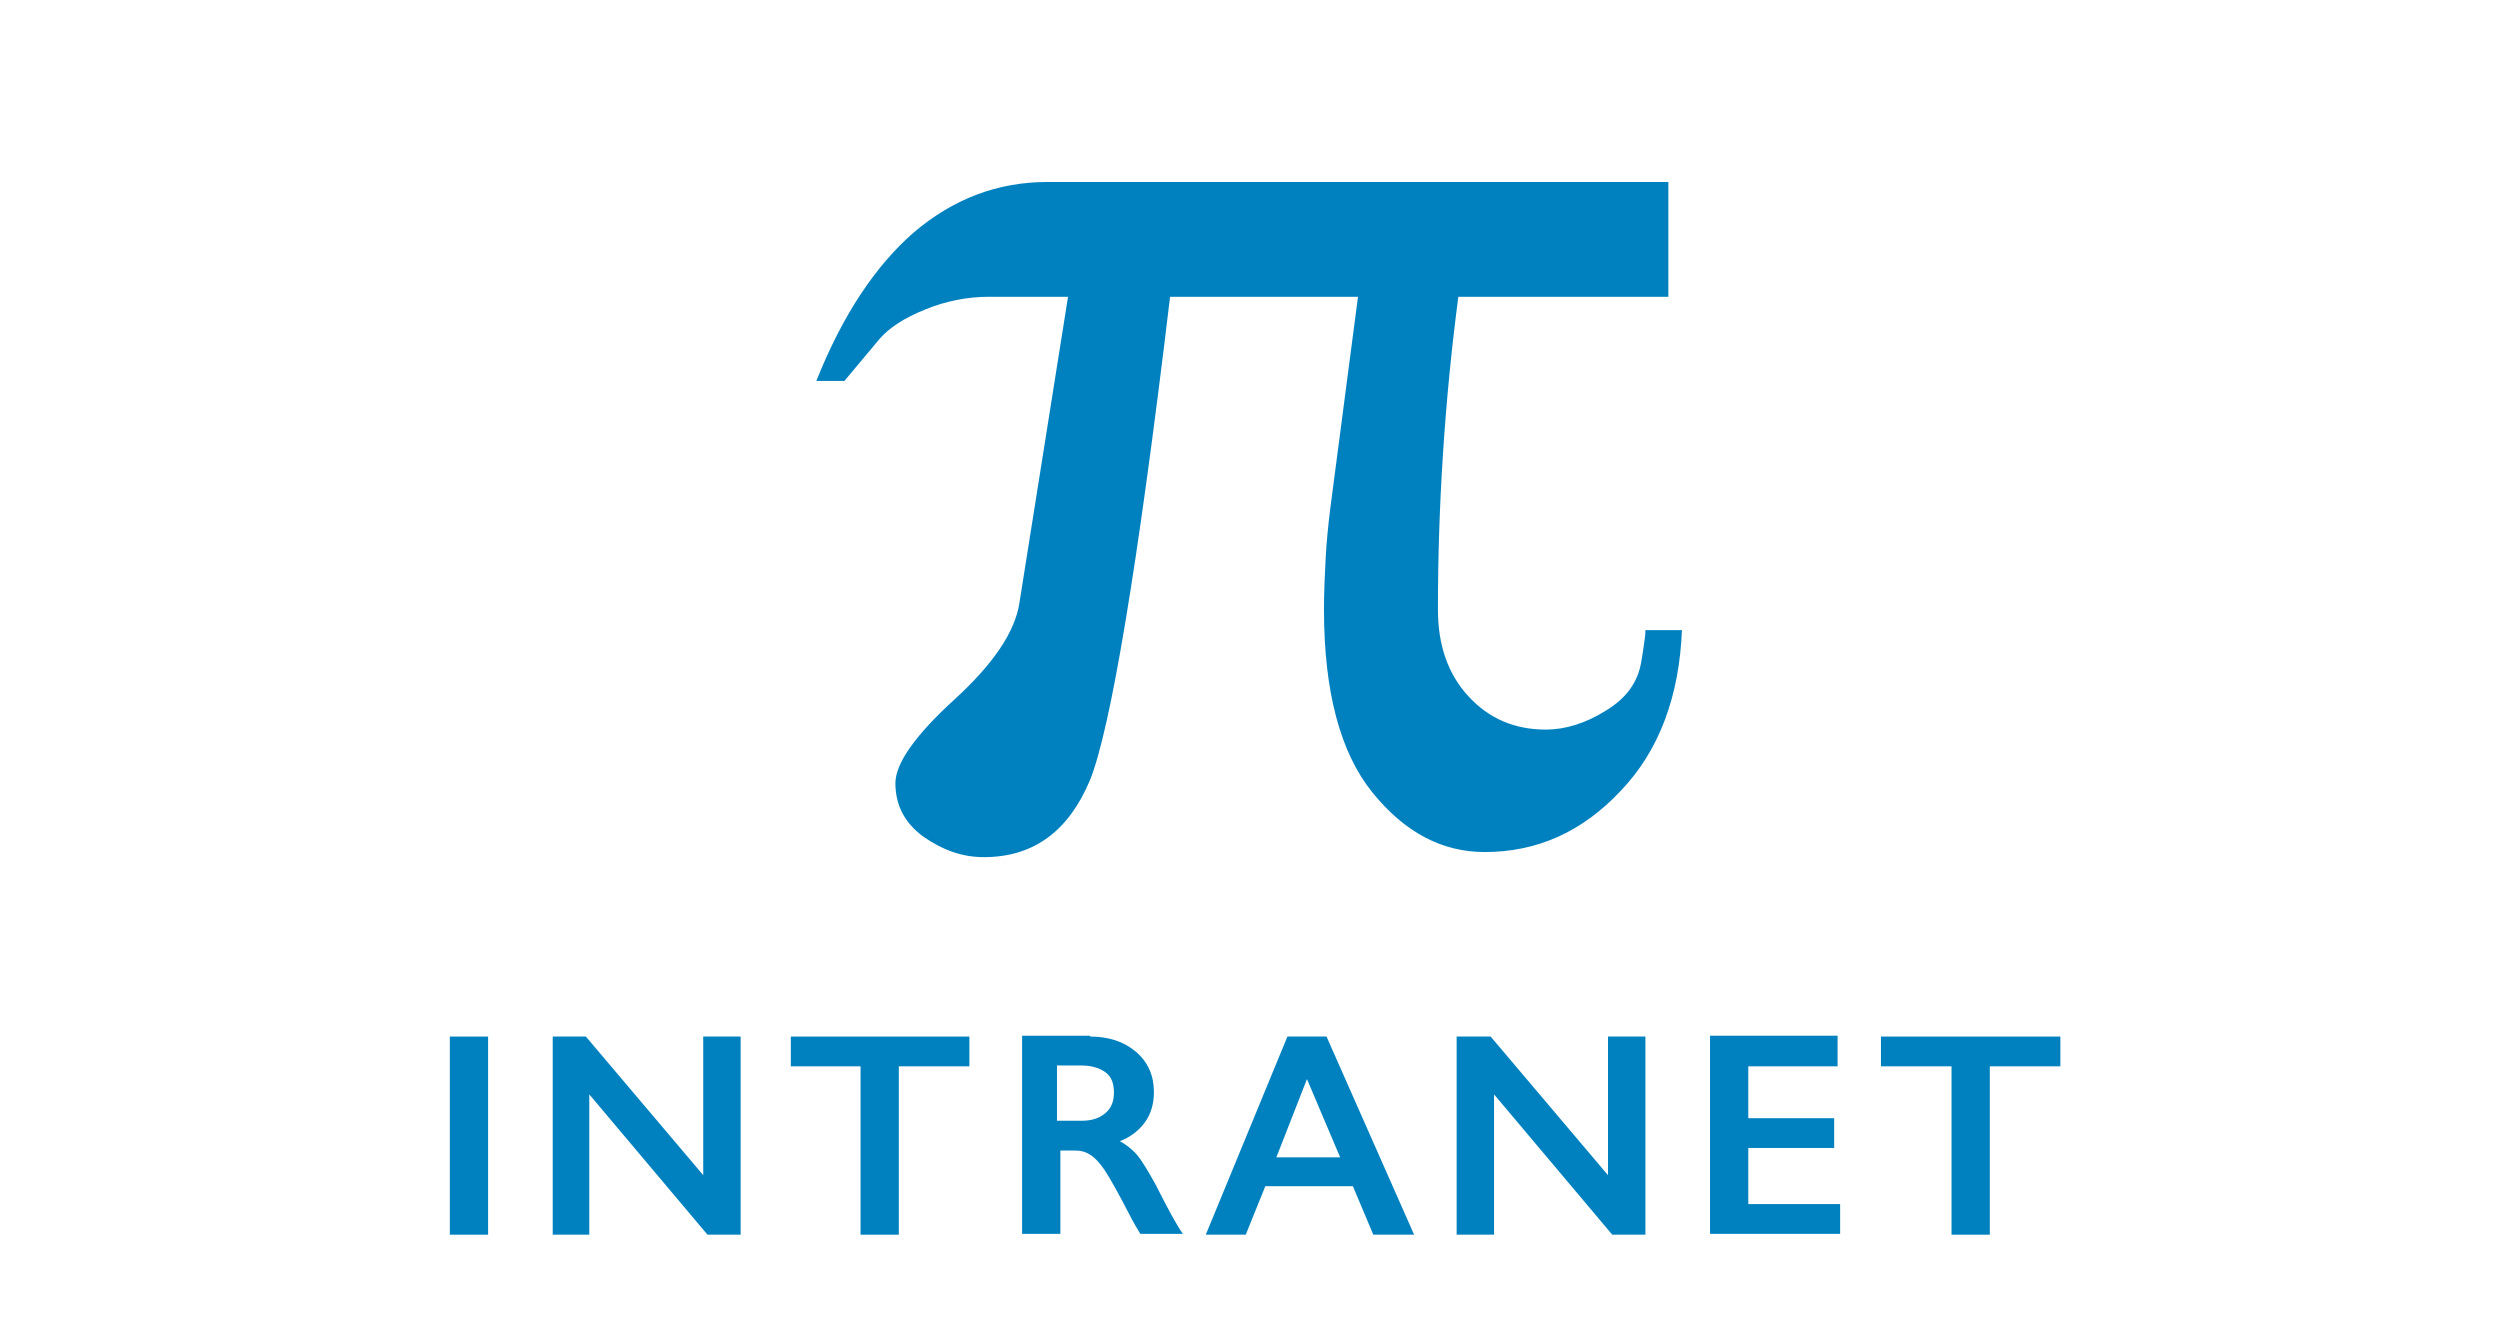
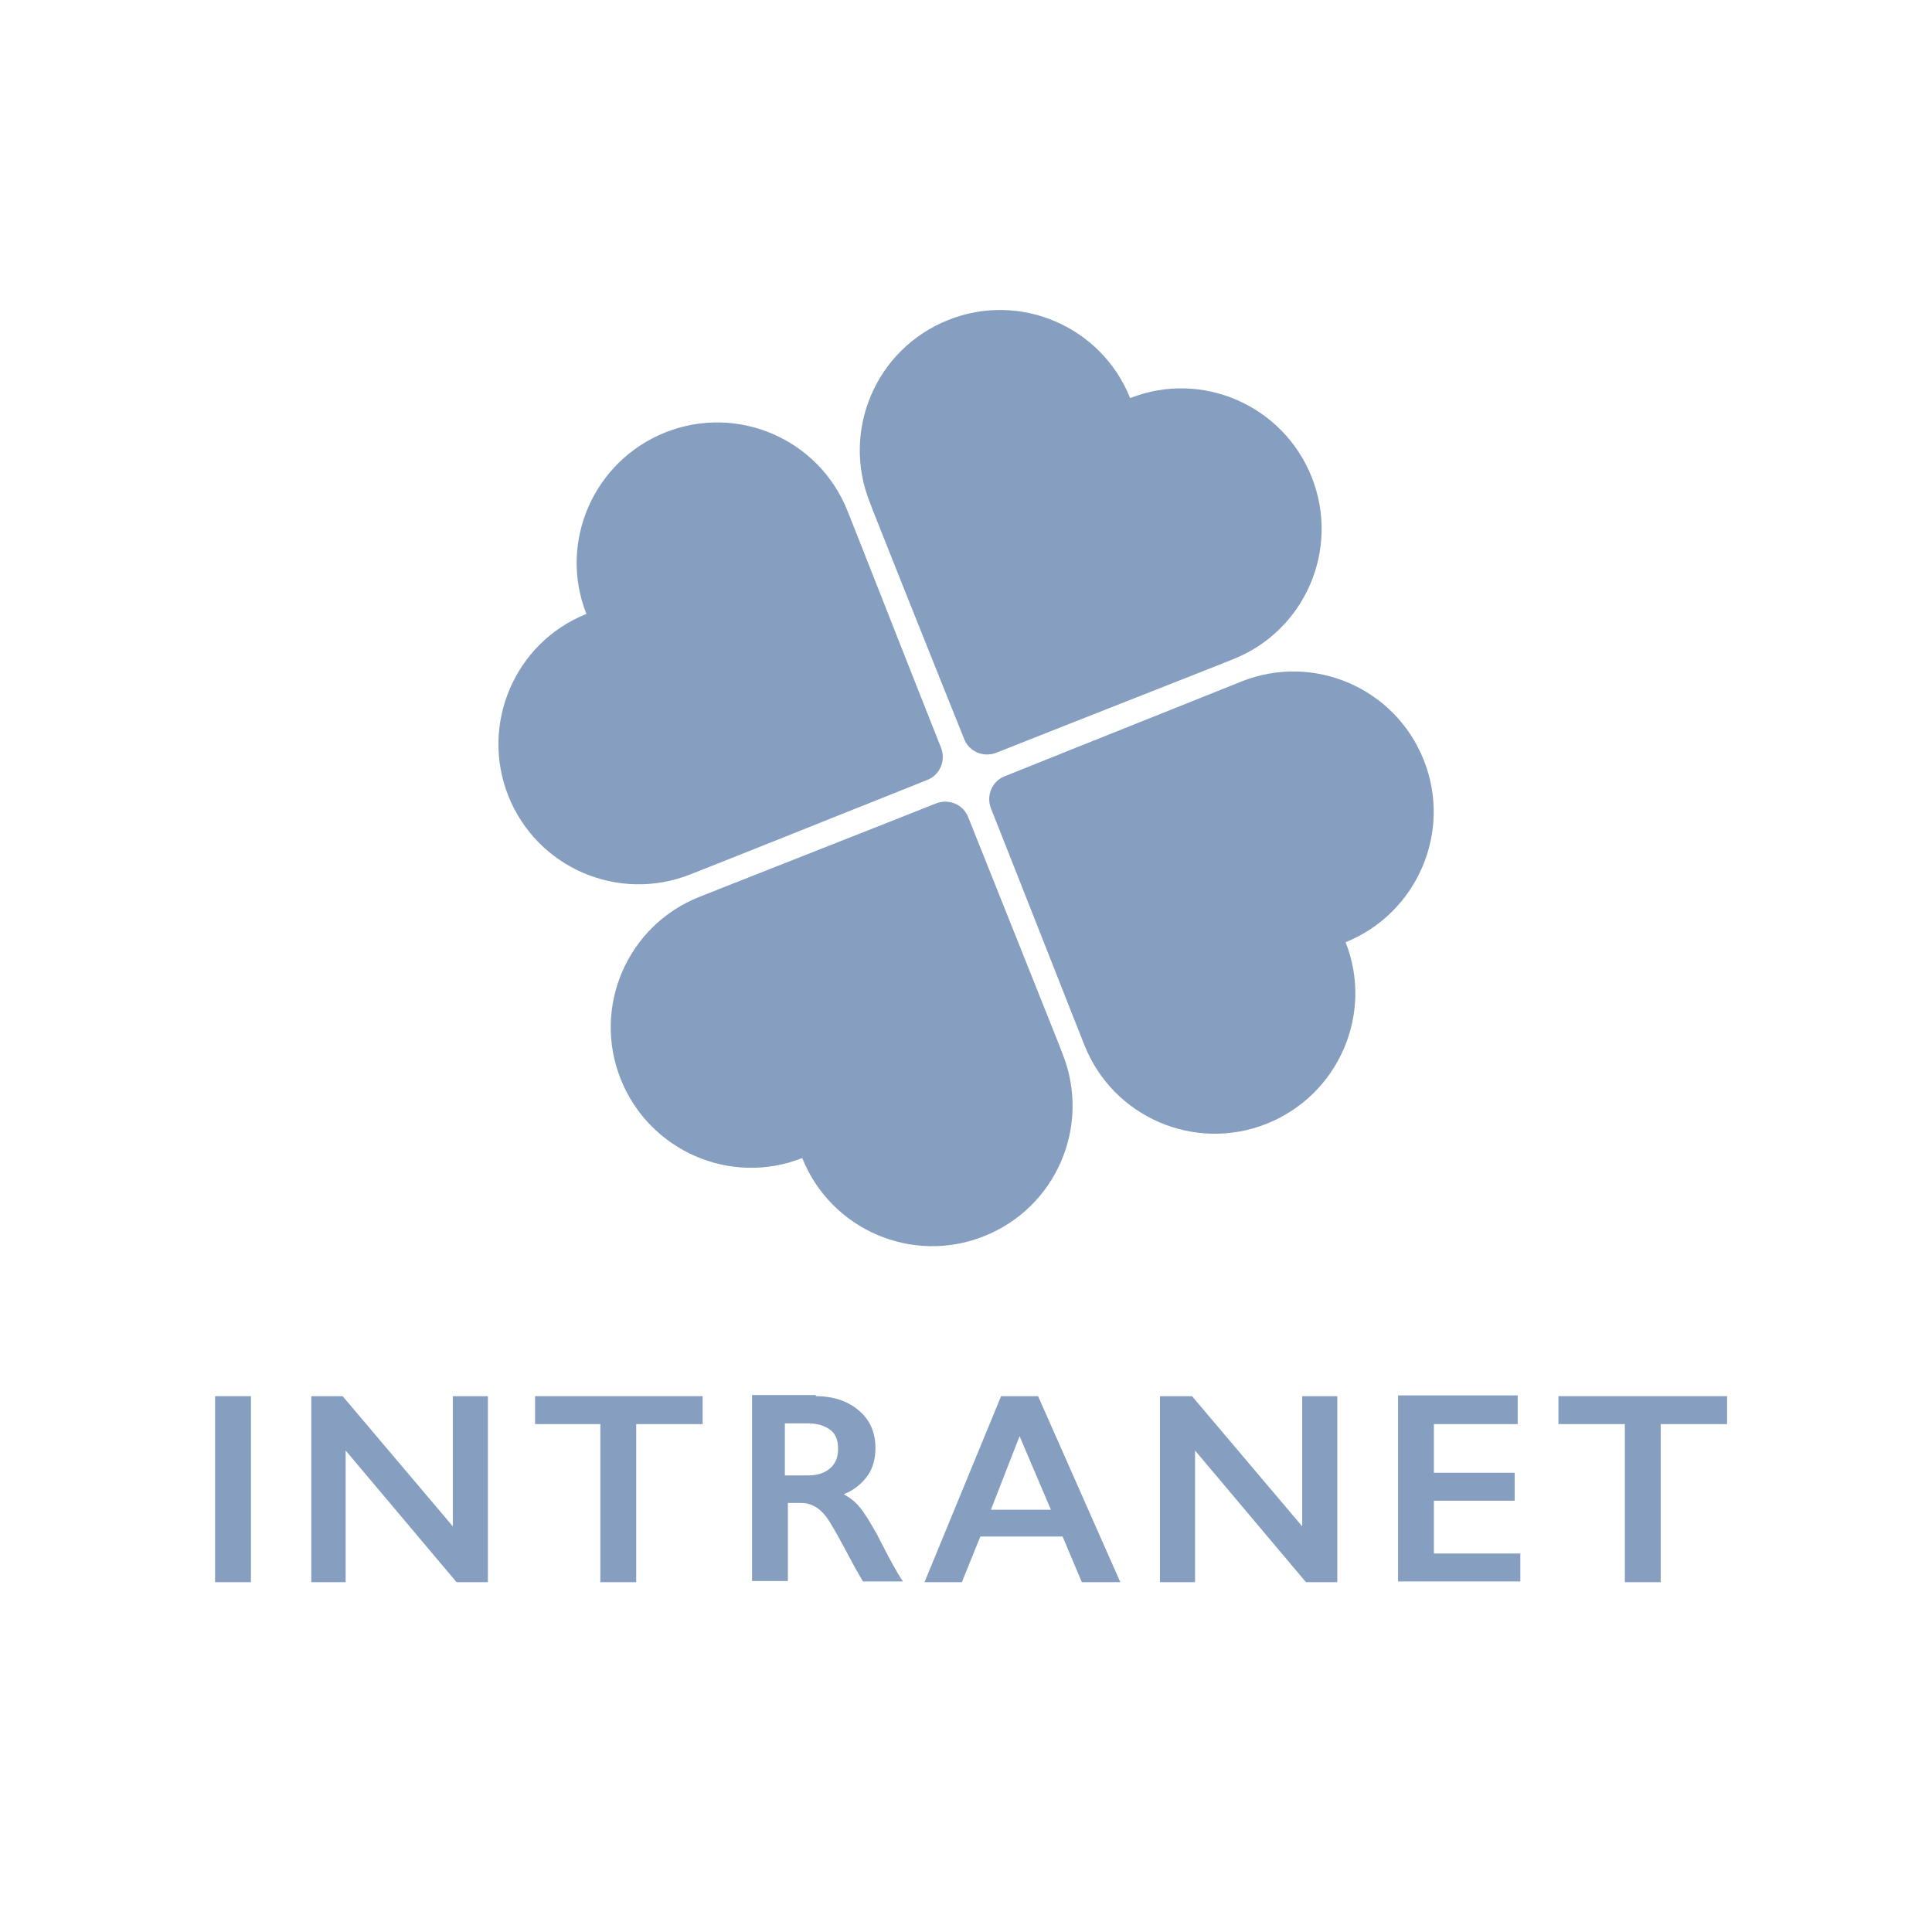
- <svg xmlns="http://www.w3.org/2000/svg" version="1.1" id="Laag_1" x="0px" y="0px" viewBox="-108 178 294 158" enable-background="new -108 178 294 158" xml:space="preserve">
+ <svg xmlns="http://www.w3.org/2000/svg" version="1.1" id="Laag_1" x="0px" y="0px" viewBox="0 0 512 512" enable-background="new 0 0 512 512" xml:space="preserve">
+   <rect x="-61.3" y="362.8" fill="none" width="634.7" height="76.2" />
  <g>
-     <path fill="#0081BF" d="M89.8,252c-0.3,7.9-2.7,14.3-7.2,19c-4.5,4.8-9.8,7.2-16,7.2c-5,0-9.4-2.3-13.2-7   c-3.8-4.7-5.7-11.9-5.7-21.5c0-2.1,0.1-4.2,0.2-6.1c0.1-1.9,0.3-3.8,0.5-5.5l3.3-25.2H29.6c-3.8,31.8-7,50.8-9.4,56.8   c-2.5,6-6.6,9.1-12.5,9.1c-2.5,0-4.8-0.8-7.1-2.4c-2.2-1.6-3.3-3.7-3.3-6.3c0-2.3,2.3-5.6,6.9-9.8s7.2-8,7.7-11.5l5.7-35.9H8.3   c-2.5,0-5.1,0.5-7.5,1.5c-2.5,1-4.3,2.2-5.4,3.5l-4.1,4.9H-12c3.1-7.8,7-13.6,11.5-17.5c4.6-3.9,9.8-5.9,15.7-5.9h73v13.5H63.5   c-0.8,6.1-1.4,12.2-1.8,18.4c-0.4,6.1-0.6,12.3-0.6,18.4c0,4.2,1.2,7.6,3.6,10.2c2.4,2.6,5.4,3.9,9.1,3.9c2.2,0,4.6-0.7,7-2.2   c2.5-1.5,3.8-3.4,4.2-5.7c0.2-1.1,0.3-2,0.4-2.6c0.1-0.6,0.1-1,0.1-1.2h4.3V252z" />
+     <path fill="#869EBF" d="M66.5,370v49.3h-9.5V370H66.5z" />
+     <path fill="#869EBF" d="M90.8,370l29.2,34.5V370h9.3v49.3H121l-29.4-34.9v34.9h-9.1V370H90.8z" />
+     <path fill="#869EBF" d="M186.2,370v7.4h-17.6v41.9h-9.5v-41.9h-17.3V370H186.2z" />
+     <path fill="#869EBF" d="M216.2,370c4.7,0,8.5,1.3,11.4,3.8c3,2.5,4.4,5.9,4.4,9.9c0,2.8-0.6,5.3-2.1,7.4c-1.5,2.1-3.6,3.8-6.3,4.9   c1.5,0.8,3,1.9,4.2,3.4c1.3,1.5,2.8,4,4.7,7.4c3,5.9,5.3,10.2,6.8,12.3h-10.6c-0.6-1.1-1.7-2.8-3-5.3c-2.8-5.3-4.7-8.7-5.9-10.6   s-2.5-3.2-3.6-3.8c-1.3-0.8-2.5-1.1-4-1.1h-3.4v20.7h-9.5v-49.3h16.9V370z M214.1,391c2.5,0,4.4-0.6,5.9-1.9c1.5-1.3,2.1-3,2.1-5.1   c0-2.3-0.6-4-2.1-5.1c-1.5-1.1-3.4-1.7-6.1-1.7H208V391L214.1,391L214.1,391z" />
+     <path fill="#869EBF" d="M275.1,370l21.8,49.3h-10.2l-5.1-12.1h-21.8l-4.9,12.1H245l20.3-49.3H275.1z M262.6,400.1h15.9l-8.3-19.5   L262.6,400.1z" />
+     <path fill="#869EBF" d="M315.9,370l29.2,34.5V370h9.3v49.3h-8.3l-29.4-34.9v34.9h-9.3V370H315.9z" />
+     <path fill="#869EBF" d="M402.2,370v7.4H380v12.9h21.4v7.4H380v14h22.9v7.4h-32.4v-49.3h31.7V370z" />
+     <path fill="#869EBF" d="M457.7,370v7.4h-17.6v41.9h-9.5v-41.9H413V370H457.7z" />
  </g>
-   <rect x="-111" y="296.5" fill="none" width="300" height="36" />
  <g>
-     <path fill="#0081BF" d="M-50.6,299.9v23.3h-4.5v-23.3H-50.6z" />
-     <path fill="#0081BF" d="M-39.1,299.9l13.8,16.3v-16.3h4.4v23.3h-3.9l-13.9-16.5v16.5H-43v-23.3H-39.1z" />
-     <path fill="#0081BF" d="M6,299.9v3.5h-8.3v19.8h-4.5v-19.8H-15v-3.5H6z" />
-     <path fill="#0081BF" d="M20.2,299.9c2.2,0,4,0.6,5.4,1.8c1.4,1.2,2.1,2.8,2.1,4.7c0,1.3-0.3,2.5-1,3.5s-1.7,1.8-3,2.3   c0.7,0.4,1.4,0.9,2,1.6s1.3,1.9,2.2,3.5c1.4,2.8,2.5,4.8,3.2,5.8h-5c-0.3-0.5-0.8-1.3-1.4-2.5c-1.3-2.5-2.2-4.1-2.8-5   c-0.6-0.9-1.2-1.5-1.7-1.8c-0.6-0.4-1.2-0.5-1.9-0.5h-1.6v9.8h-4.5v-23.3H20.2z M19.2,309.8c1.2,0,2.1-0.3,2.8-0.9   c0.7-0.6,1-1.4,1-2.4c0-1.1-0.3-1.9-1-2.4c-0.7-0.5-1.6-0.8-2.9-0.8h-2.8v6.5H19.2z" />
-     <path fill="#0081BF" d="M48,299.9l10.3,23.3h-4.8l-2.4-5.7H40.8l-2.3,5.7h-4.7l9.6-23.3H48z M42.1,314.1h7.5l-3.9-9.2L42.1,314.1z" />
-     <path fill="#0081BF" d="M67.3,299.9l13.8,16.3v-16.3h4.4v23.3h-3.9l-13.9-16.5v16.5h-4.4v-23.3H67.3z" />
-     <path fill="#0081BF" d="M108.1,299.9v3.5H97.6v6.1h10.1v3.5H97.6v6.6h10.8v3.5H93.1v-23.3H108.1z" />
-     <path fill="#0081BF" d="M134.3,299.9v3.5H126v19.8h-4.5v-19.8h-8.3v-3.5H134.3z" />
+     <g>
+       <path fill="#869EBF" d="M255.5,195.8c1.3,3.4,5.1,5,8.5,3.7c16.6-6.6,61.9-24.4,62.8-24.8c19.1-7.6,28.4-29.2,20.8-48.3    c-7.6-19-29.1-28.4-48.1-20.9c-7.6-19-29.2-28.3-48.2-20.7c-19.1,7.6-28.4,29.2-20.8,48.3C230.8,134.1,248.8,179.2,255.5,195.8z" />
+       <path fill="#869EBF" d="M256.6,216.6c-1.3-3.4-5.1-5-8.5-3.7c-16.6,6.6-61.9,24.4-62.8,24.8c-19.1,7.6-28.4,29.2-20.8,48.3    c7.6,19,29.1,28.4,48.1,20.9c7.6,19,29.2,28.3,48.2,20.7c19.1-7.6,28.4-29.2,20.8-48.3C281.3,278.3,263.2,233.2,256.6,216.6z" />
+       <path fill="#869EBF" d="M377.3,201.4c-7.6-19.1-29.2-28.4-48.3-20.8c-0.9,0.4-46.1,18.4-62.7,25.1c-3.4,1.3-5,5.1-3.7,8.5    c6.6,16.6,24.4,61.9,24.8,62.8c7.6,19.1,29.2,28.4,48.3,20.8c19-7.6,28.4-29.1,20.9-48.1C375.6,242,384.9,220.4,377.3,201.4z" />
+       <path fill="#869EBF" d="M245.7,206.7c3.4-1.3,5-5.1,3.7-8.5c-6.6-16.6-24.4-61.9-24.8-62.8c-7.6-19.1-29.2-28.4-48.3-20.8    c-19,7.6-28.4,29.1-20.9,48.1c-19,7.6-28.2,29.2-20.7,48.2c7.6,19.1,29.2,28.4,48.3,20.8C183.9,231.4,229,213.4,245.7,206.7z" />
+     </g>
  </g>
</svg>
